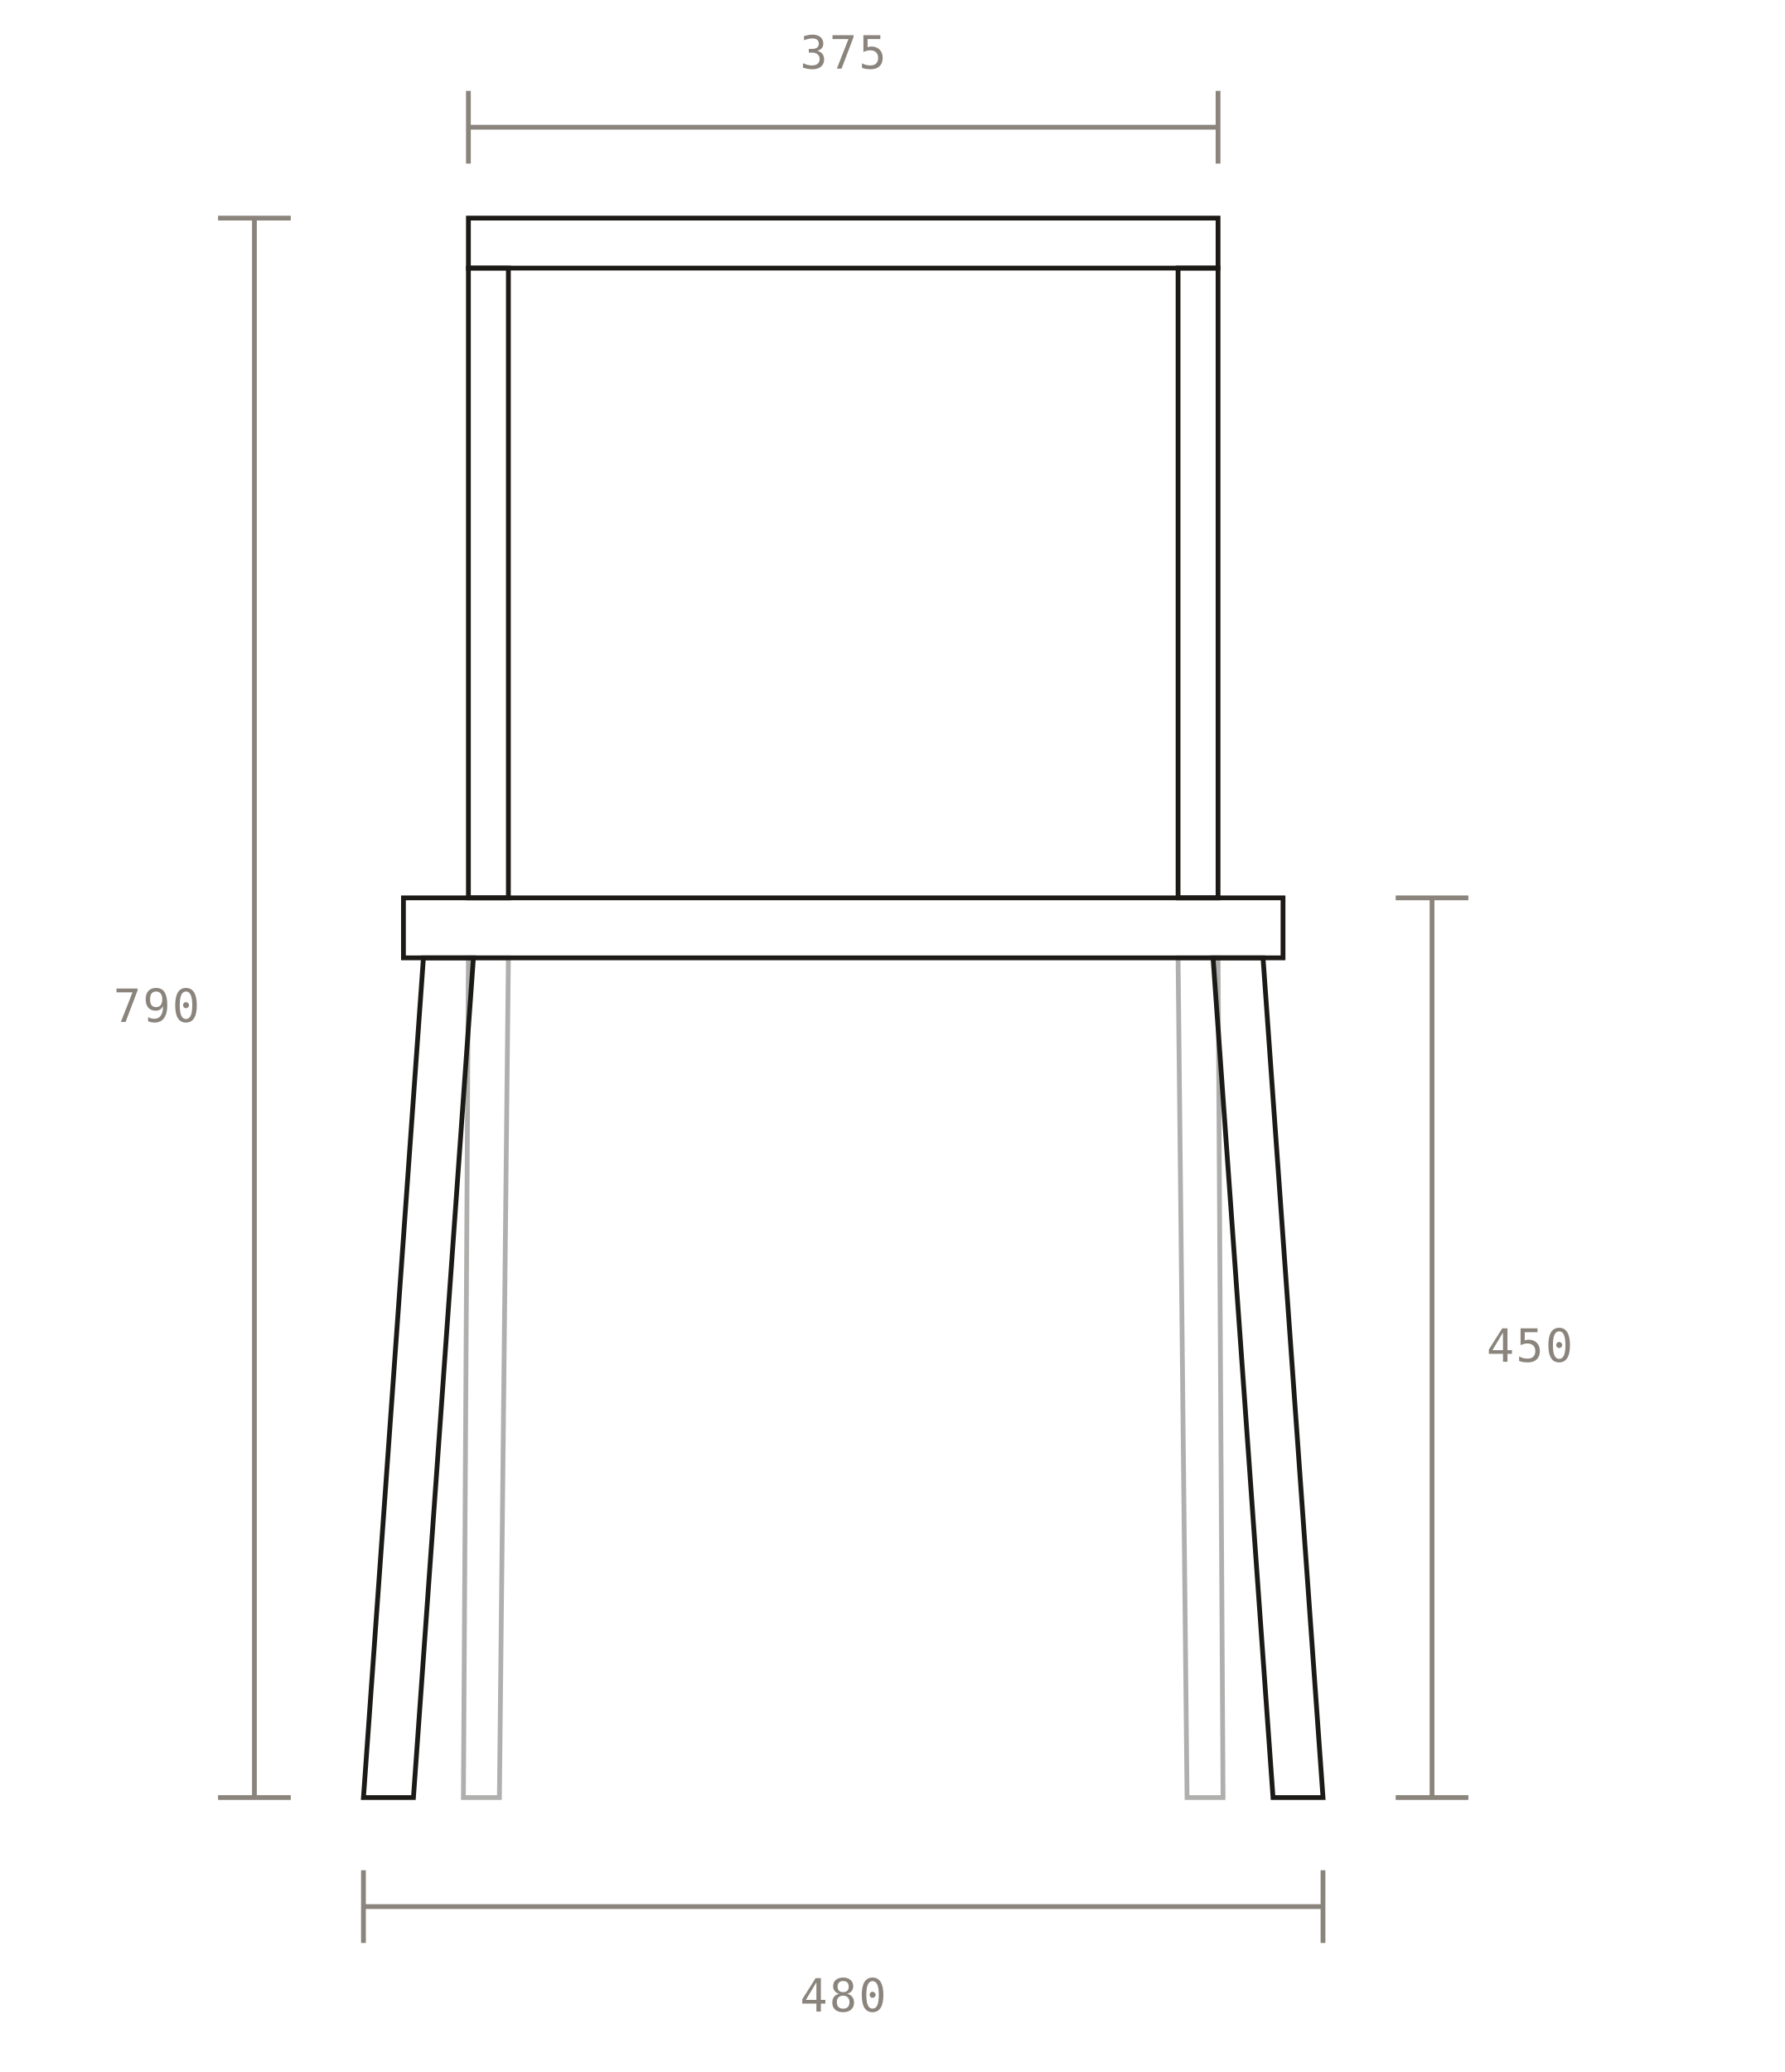
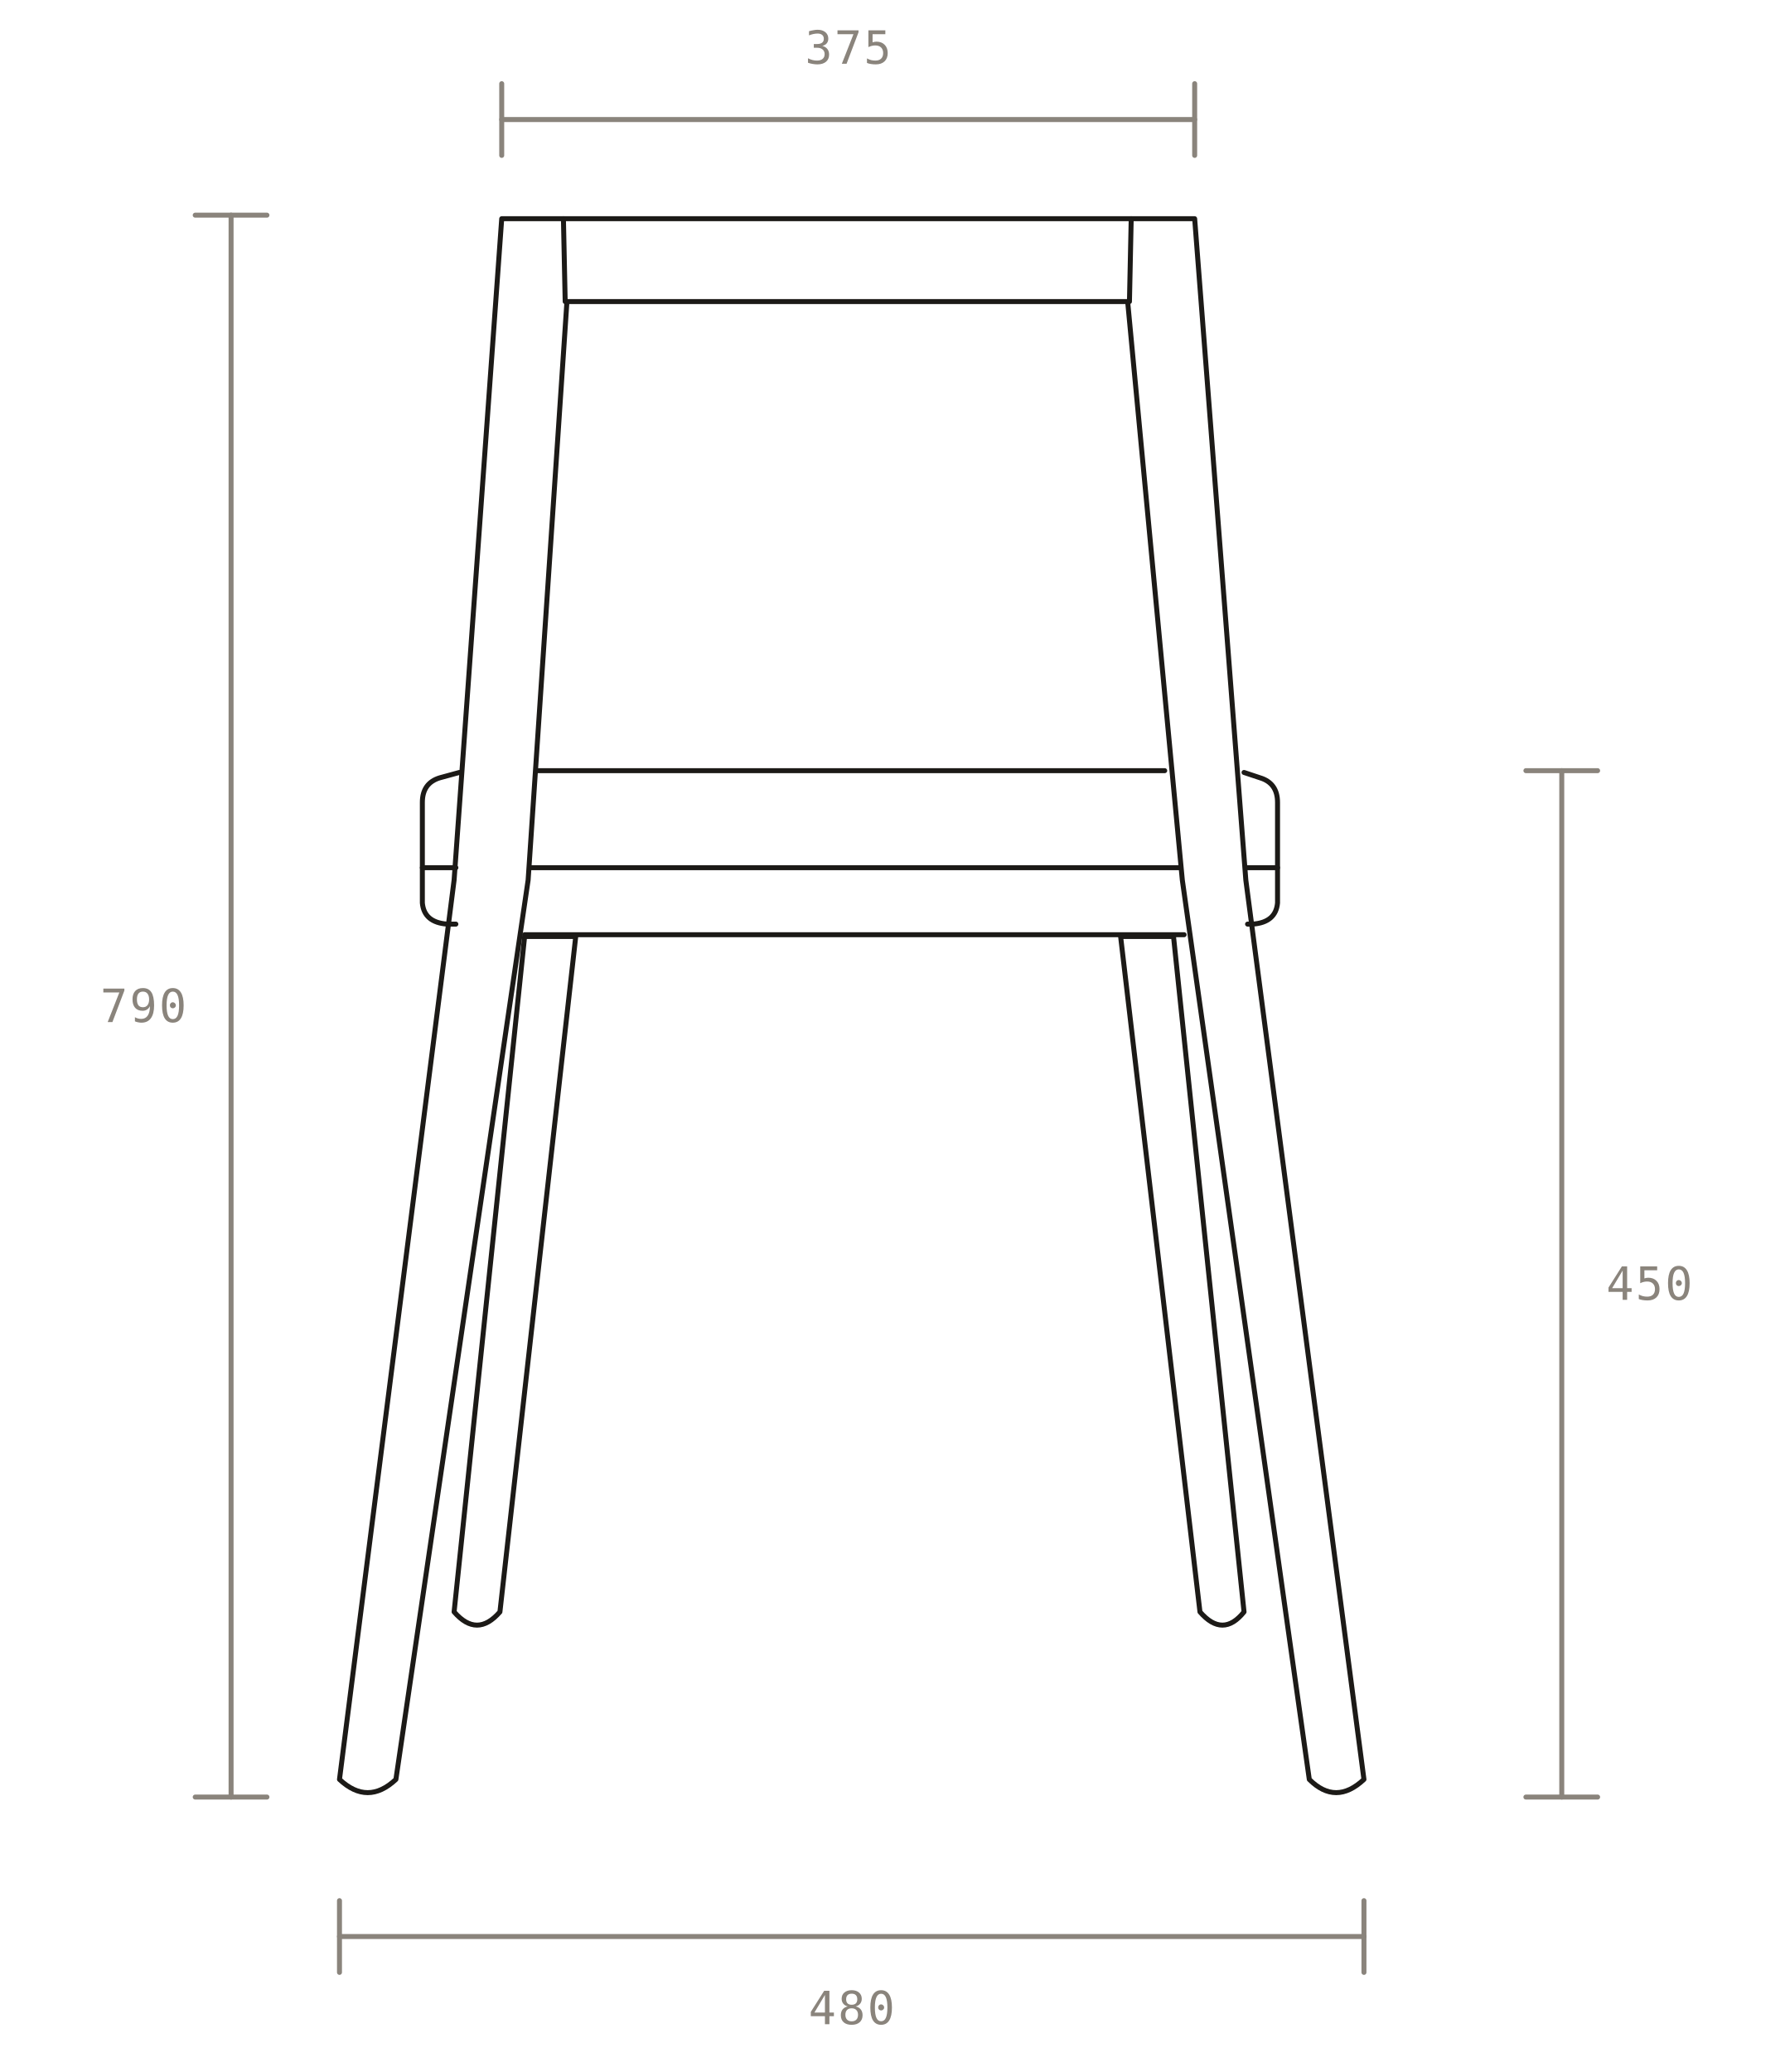
<svg xmlns="http://www.w3.org/2000/svg" width="448" height="520" viewBox="0 0 448 520" fill="none">
-   <path d="M117.57 240.387H127.605L125.347 451.124H116.315L117.57 240.387Z" stroke="#1C1A17" stroke-opacity="0.35" stroke-width="1.2" />
-   <path d="M295.693 240.387H305.728L306.983 451.124H297.951L295.693 240.387Z" stroke="#1C1A17" stroke-opacity="0.35" stroke-width="1.2" />
-   <path d="M117.57 54.736H305.728V67.28H117.57V54.736Z" stroke="#1C1A17" stroke-width="1.2" />
-   <path d="M117.57 67.28H127.605V225.333H117.57V67.28Z" stroke="#1C1A17" stroke-width="1.2" />
-   <path d="M295.693 67.28H305.728V225.333H295.693V67.28Z" stroke="#1C1A17" stroke-width="1.2" />
-   <path d="M101.264 225.333H322.036V240.386H101.264V225.333Z" stroke="#1C1A17" stroke-width="1.2" />
-   <path d="M106.281 240.387H118.825L103.772 451.124H91.228L106.281 240.387Z" stroke="#1C1A17" stroke-width="1.2" />
-   <path d="M304.474 240.387H317.018L332.071 451.124H319.527L304.474 240.387Z" stroke="#1C1A17" stroke-width="1.2" />
-   <path d="M63.859 54.736V451.122" stroke="#8A847C" stroke-width="1.2" />
-   <path d="M54.736 54.736H72.982" stroke="#8A847C" stroke-width="1.2" />
-   <path d="M54.736 451.123H72.982" stroke="#8A847C" stroke-width="1.2" />
-   <path d="M359.438 225.333V451.123" stroke="#8A847C" stroke-width="1.2" />
-   <path d="M350.314 225.333H368.56" stroke="#8A847C" stroke-width="1.2" />
-   <path d="M350.314 451.123H368.56" stroke="#8A847C" stroke-width="1.2" />
-   <path d="M91.228 478.491H332.071" stroke="#8A847C" stroke-width="1.2" />
-   <path d="M91.228 469.368V487.614" stroke="#8A847C" stroke-width="1.2" />
-   <path d="M332.069 469.368V487.614" stroke="#8A847C" stroke-width="1.2" />
-   <path d="M117.57 31.93H305.728" stroke="#8A847C" stroke-width="1.2" />
-   <path d="M117.57 22.807V41.053" stroke="#8A847C" stroke-width="1.2" />
-   <path d="M305.728 22.807V41.053" stroke="#8A847C" stroke-width="1.2" />
+   <path d="M85.21 446.57 L113.98 220.86 L125.93 54.89 L299.86 54.89 L312.7 220.86 L342.35 446.57 Q335.27 453.21 328.63 446.57 L296.76 220.86 L283.04 75.69 L142.3 75.69 L132.56 220.86 L99.37 446.57 Q92.29 453.21 85.21 446.57 Z" stroke="#1C1A17" stroke-width="1.25" stroke-linecap="round" stroke-linejoin="round" />
+   <path d="M141.42 54.89 L141.86 75.69 M283.93 54.89 L283.49 75.69" stroke="#1C1A17" stroke-width="1.25" stroke-linecap="round" stroke-linejoin="round" />
+   <path d="M134.78 193.41 L292.34 193.41 M133.45 217.76 L296.32 217.76 M131.68 234.58 L297.21 234.58" stroke="#1C1A17" stroke-width="1.25" stroke-linecap="round" stroke-linejoin="round" />
+   <path d="M115.3 193.86 L110.43 195.19 Q106.01 196.51 106.01 201.38 L106.01 226.61 Q106.45 231.48 112.21 231.92 L114.42 231.92" stroke="#1C1A17" stroke-width="1.25" stroke-linecap="round" stroke-linejoin="round" />
+   <path d="M106.01 217.76 L114.42 217.76" stroke="#1C1A17" stroke-width="1.25" stroke-linecap="round" stroke-linejoin="round" />
+   <path d="M312.25 193.86 L316.24 195.19 Q320.66 196.51 320.66 201.38 L320.66 226.61 Q320.22 231.48 314.47 231.92 L313.14 231.92" stroke="#1C1A17" stroke-width="1.25" stroke-linecap="round" stroke-linejoin="round" />
+   <path d="M320.66 217.76 L313.14 217.76" stroke="#1C1A17" stroke-width="1.25" stroke-linecap="round" stroke-linejoin="round" />
+   <path d="M144.51 235.02 L131.68 235.02 L113.98 404.53 Q119.73 411.17 125.48 404.53 Z" stroke="#1C1A17" stroke-width="1.25" stroke-linecap="round" stroke-linejoin="round" />
+   <path d="M294.55 235.02 L281.27 235.02 L301.19 404.53 Q306.94 411.17 312.25 404.53 Z" stroke="#1C1A17" stroke-width="1.25" stroke-linecap="round" stroke-linejoin="round" />
+   <path d="M58 54V451" stroke="#8A847C" stroke-width="1.25" stroke-linecap="round" stroke-linejoin="round" />
+   <path d="M49 54H67" stroke="#8A847C" stroke-width="1.25" stroke-linecap="round" stroke-linejoin="round" />
+   <path d="M49 451H67" stroke="#8A847C" stroke-width="1.25" stroke-linecap="round" stroke-linejoin="round" />
+   <path d="M392 193.41V451" stroke="#8A847C" stroke-width="1.25" stroke-linecap="round" stroke-linejoin="round" />
+   <path d="M383 193.41H401" stroke="#8A847C" stroke-width="1.25" stroke-linecap="round" stroke-linejoin="round" />
+   <path d="M383 451H401" stroke="#8A847C" stroke-width="1.25" stroke-linecap="round" stroke-linejoin="round" />
+   <path d="M85.21 486H342.35" stroke="#8A847C" stroke-width="1.25" stroke-linecap="round" stroke-linejoin="round" />
+   <path d="M85.21 477V495" stroke="#8A847C" stroke-width="1.25" stroke-linecap="round" stroke-linejoin="round" />
+   <path d="M342.35 477V495" stroke="#8A847C" stroke-width="1.25" stroke-linecap="round" stroke-linejoin="round" />
+   <path d="M125.93 30H299.86" stroke="#8A847C" stroke-width="1.25" stroke-linecap="round" stroke-linejoin="round" />
+   <path d="M125.93 21V39" stroke="#8A847C" stroke-width="1.25" stroke-linecap="round" stroke-linejoin="round" />
+   <path d="M299.86 21V39" stroke="#8A847C" stroke-width="1.25" stroke-linecap="round" stroke-linejoin="round" />
  <g fill="#8A847C" font-family="DM Mono, ui-monospace, monospace" font-size="11.5" letter-spacing="0.04em">
-     <text x="28.46" y="256.47">790</text>
-     <text x="373.12" y="341.76">450</text>
-     <text x="200.79" y="504.83">480</text>
-     <text x="200.79" y="17.22">375</text>
+     <text x="36" y="256.5" text-anchor="middle">790</text>
+     <text x="414" y="326.21" text-anchor="middle">450</text>
+     <text x="213.78" y="508" text-anchor="middle">480</text>
+     <text x="212.89" y="16" text-anchor="middle">375</text>
  </g>
</svg>
